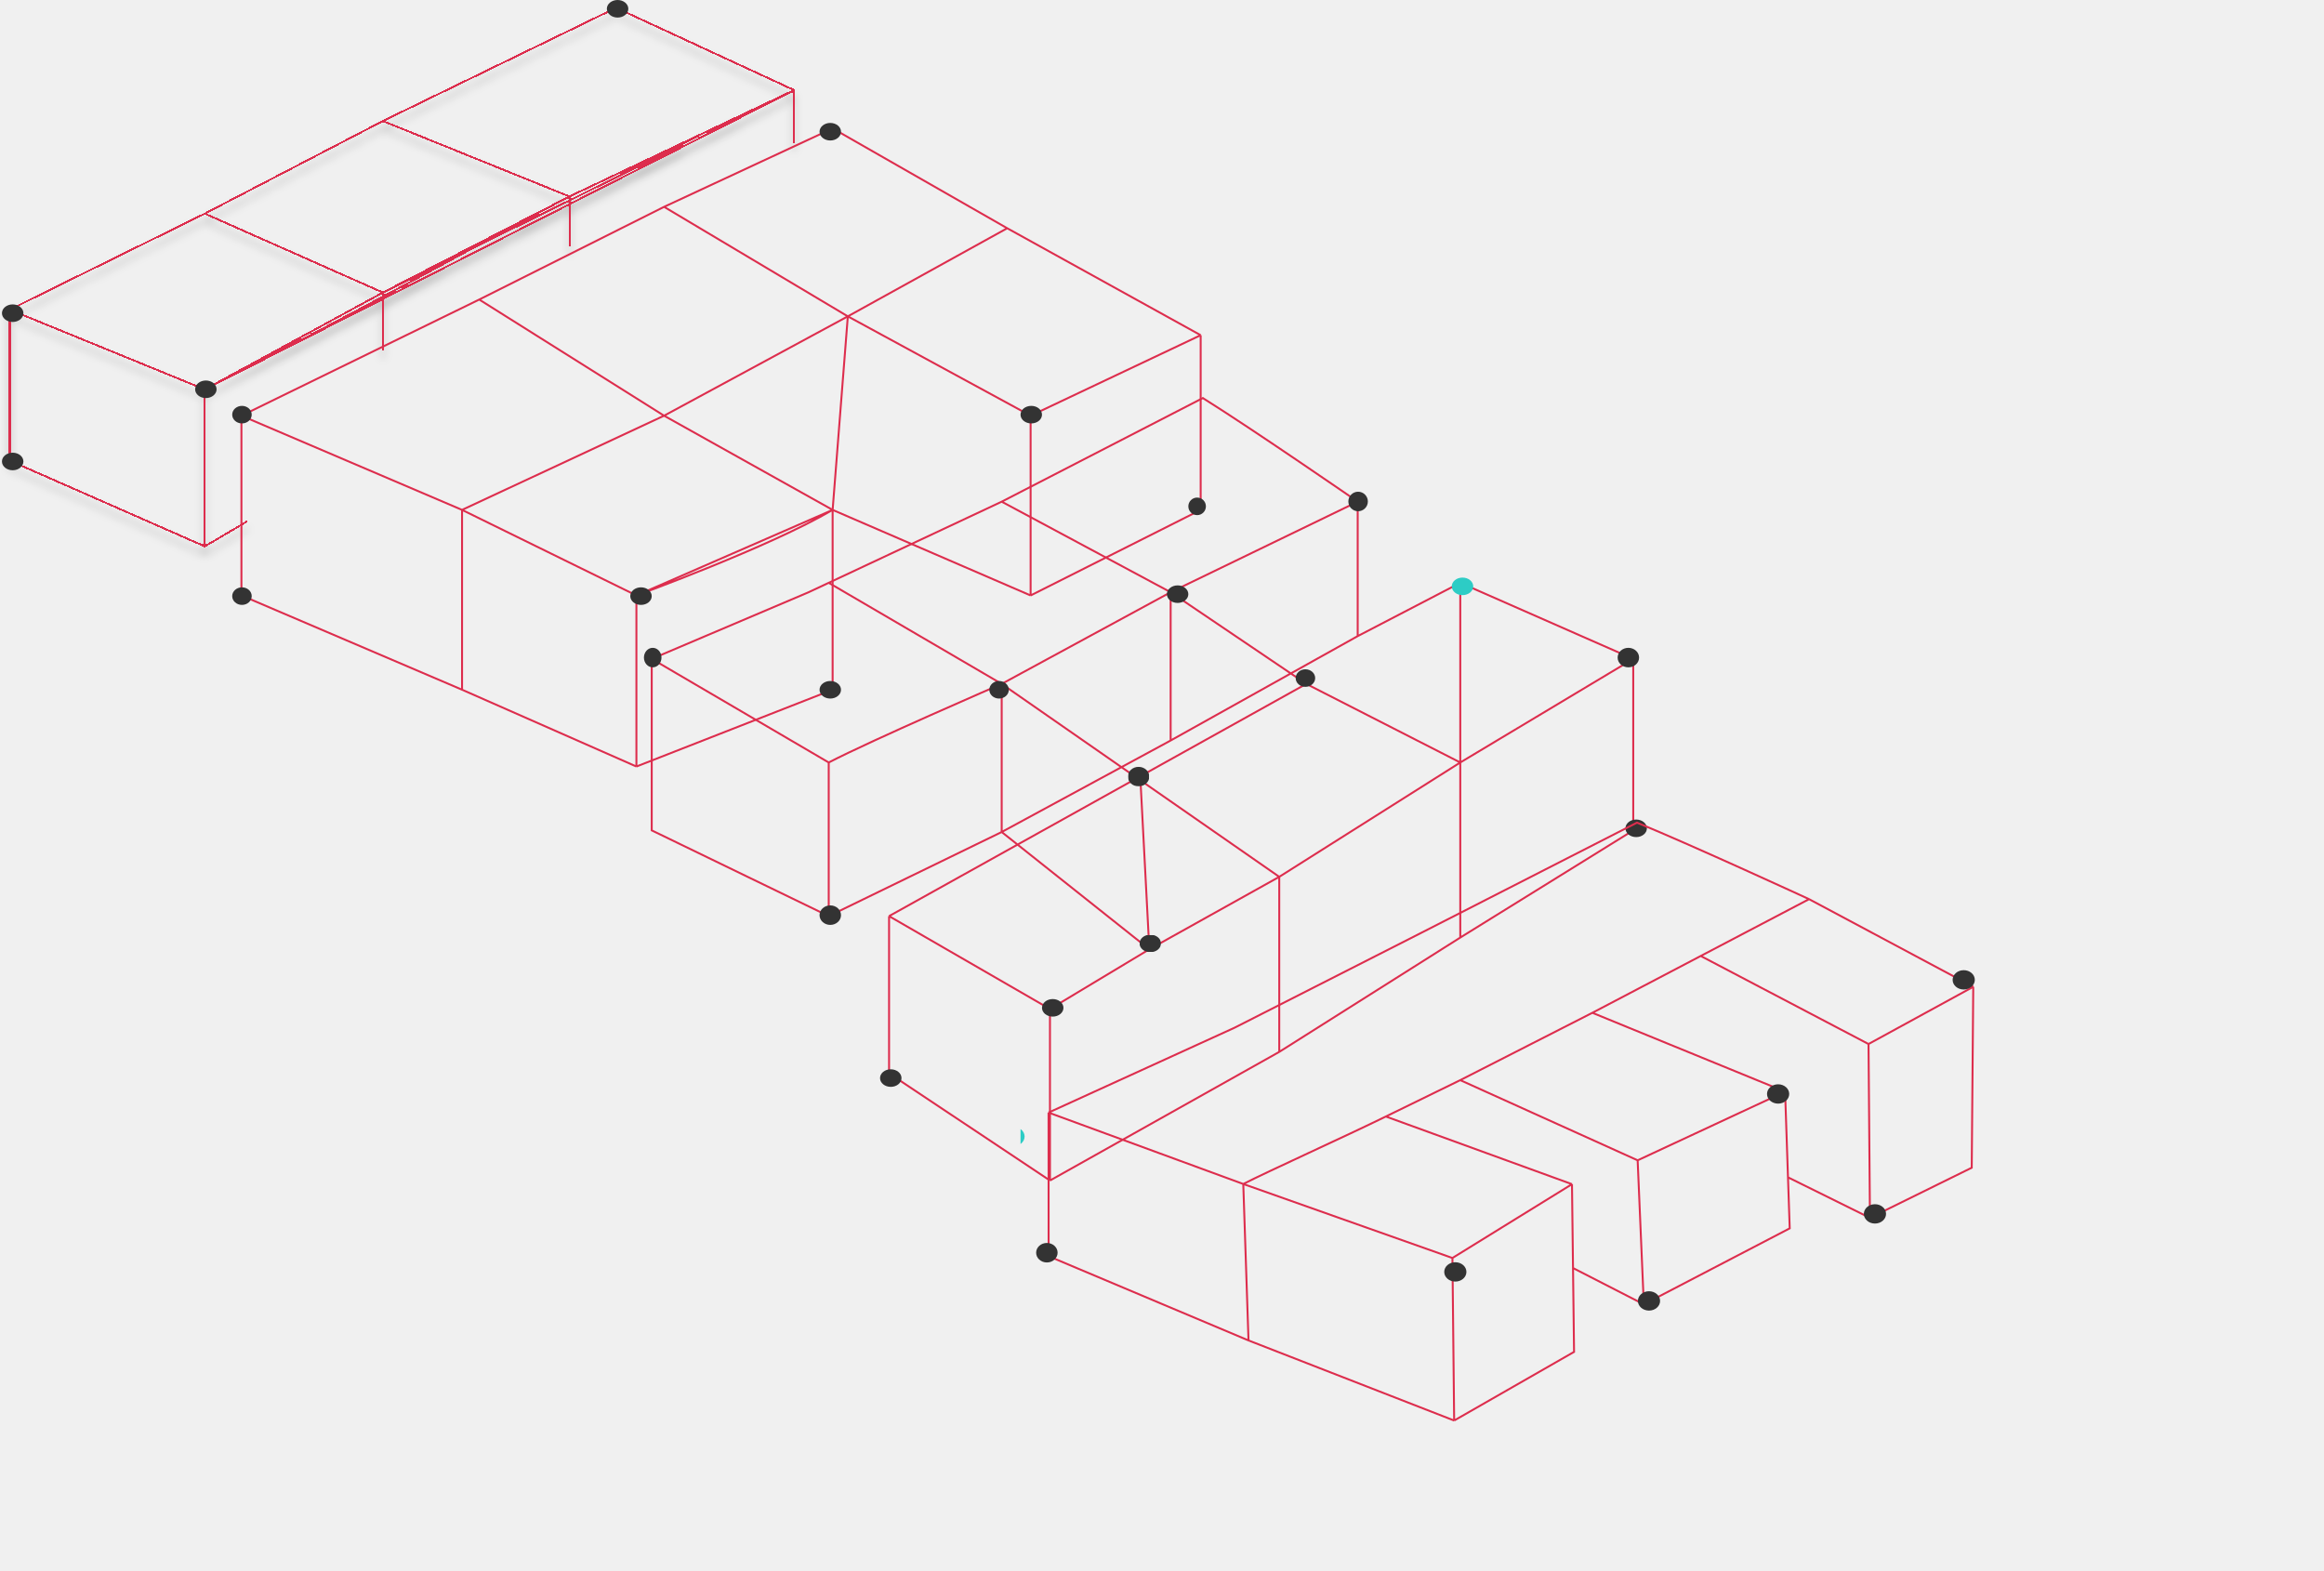
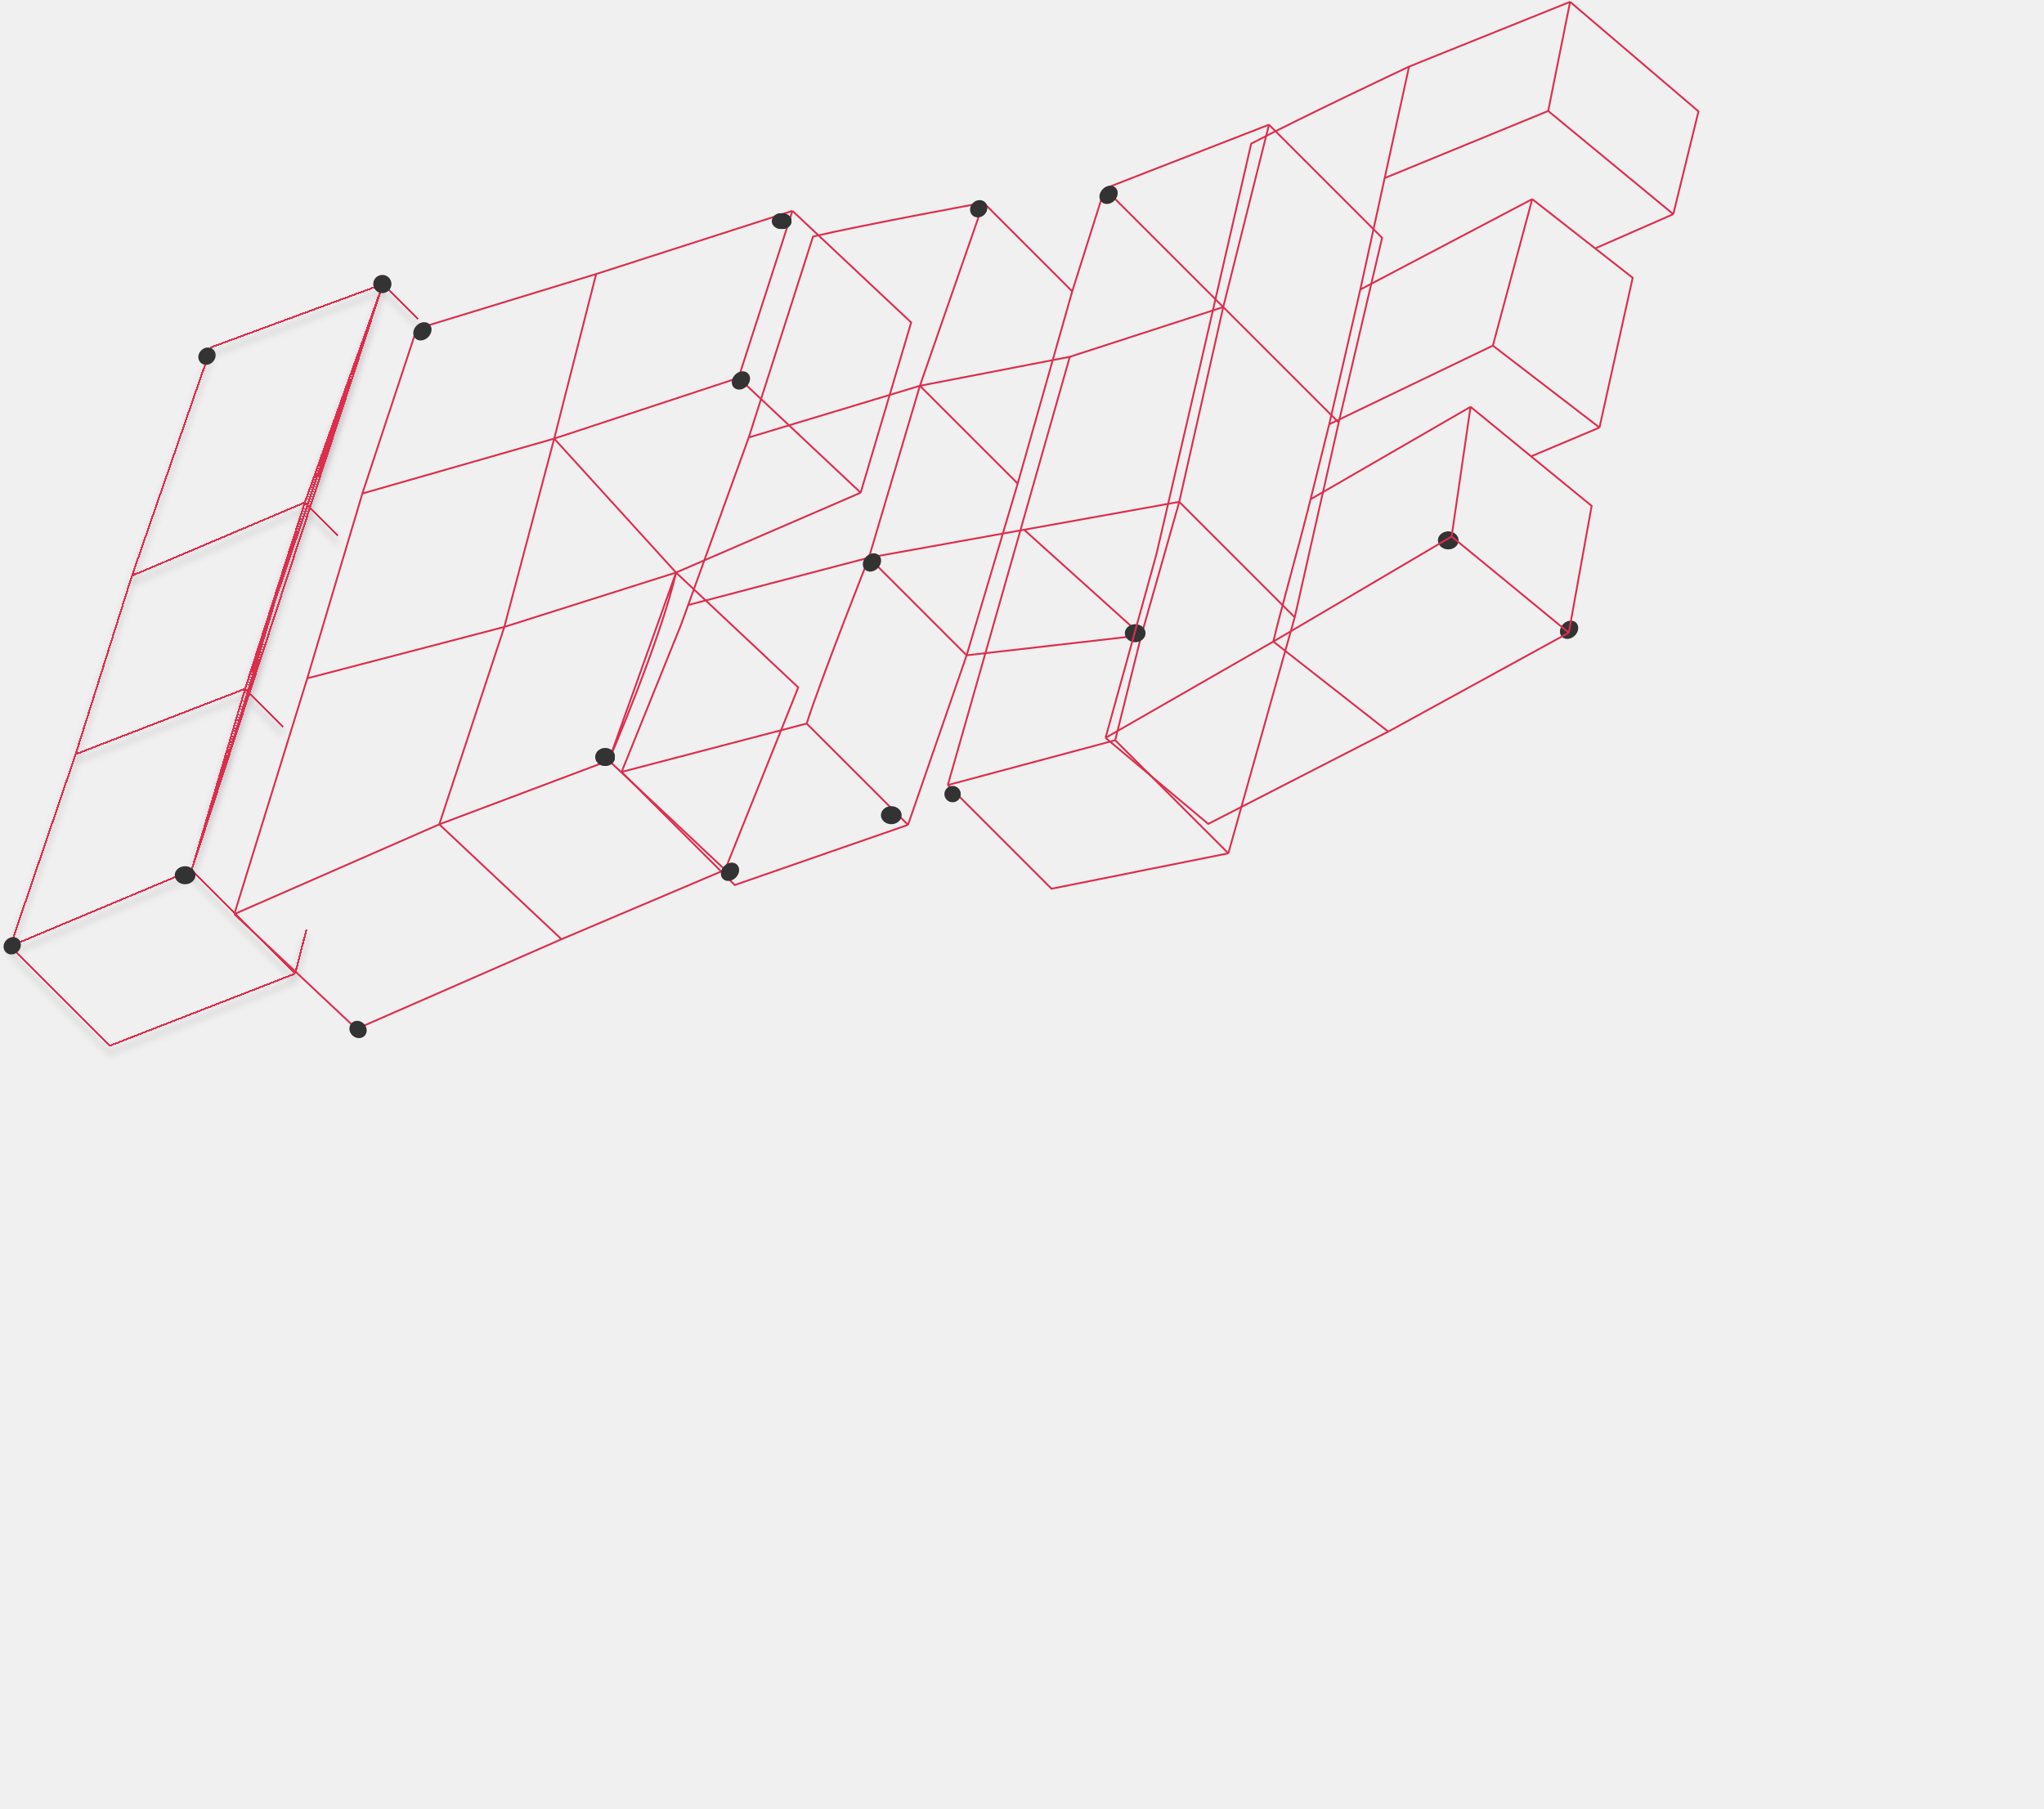
- <svg xmlns="http://www.w3.org/2000/svg" width="1191" height="805" viewBox="0 0 1191 805" fill="none">
+ <svg xmlns="http://www.w3.org/2000/svg" width="1123" height="994" viewBox="0 0 1123 994" fill="none">
  <g filter="url(#filter0_d_0_1)">
-     <path d="M5 158.701L104.957 109.478M5 158.701L104.957 199.576M5 158.701V236.051L104.957 280M104.957 109.478L196.222 149.911M104.957 109.478L196.222 62.013M196.222 149.911L104.957 199.576M196.222 149.911L291.832 100.688M196.222 149.911V179.47M196.222 149.911C364.844 66.935 368.611 64.357 349.416 73.439M104.957 199.576C104.957 213.64 104.957 280 104.957 280M104.957 199.576V280M104.957 199.576C177.969 163.011 259.962 117.096 291.832 100.688M104.957 199.576L407 46.191M104.957 280L126.631 267.205M291.832 100.688L196.222 62.013M291.832 100.688V126.464M291.832 100.688L349.416 73.439M196.222 62.013L315.735 4L407 46.191M407 46.191L349.416 73.439M407 46.191V73.439" stroke="#DD2D4D" shape-rendering="crispEdges" />
+     <path d="M5.681 519.938L41.555 414.452M5.681 519.938L105.264 478.161M5.681 519.938L60.376 574.633L162.132 535.029M41.555 414.452L134.679 378.508M41.555 414.452L72.526 316.355M134.679 378.508L105.264 478.161M134.679 378.508L167.481 276.095M134.679 378.508L155.581 399.41M134.679 378.508C195.241 200.601 196.081 196.115 188.931 216.11M105.264 478.161C115.209 488.105 162.132 535.029 162.132 535.029M105.264 478.161L162.132 535.029M105.264 478.161C131.036 400.678 156.547 310.233 167.481 276.095M105.264 478.161L210.381 156.124M162.132 535.029L168.411 510.656M167.481 276.095L72.526 316.355M167.481 276.095L185.707 294.321M167.481 276.095L188.931 216.11M72.526 316.355L116.014 190.825L210.381 156.124M210.381 156.124L188.931 216.11M210.381 156.124L229.649 175.392" stroke="#DD2D4D" shape-rendering="crispEdges" />
  </g>
-   <path d="M123.728 213.044L236.795 261.312M123.728 213.044L123.728 305.163L236.795 353.468M123.728 213.044L245.592 153.512M236.795 261.312L340.322 213.044M236.795 261.312L326.147 305.163M236.795 261.312L236.795 353.468M516.173 116.969L426.706 65.809L340.322 106.006M516.173 116.969L434.491 162.125M516.173 116.969L615.317 171.783M434.491 162.125L340.322 213.044M434.491 162.125L426.706 261.312M434.491 162.125L528.168 213.044M434.491 162.125L340.322 106.006M340.322 106.006L245.592 153.512M245.592 153.512L340.322 213.044M340.322 213.044L426.706 261.312M426.706 261.312C394.261 280.42 326.147 305.163 326.147 305.163M426.706 261.312L326.147 305.163M426.706 261.312L426.706 353.468L326.147 392.832M426.706 261.312L528.168 305.163M326.147 305.163L326.147 392.832M326.147 392.832L236.795 353.468M615.317 171.783L528.168 213.044M615.317 171.783L615.317 261.312L528.168 305.163M528.168 213.044L528.168 305.163" stroke="#DD2D4D" />
-   <path d="M334 337.667L424.705 390.767M334 337.667V425.557L424.705 469.502M334 337.667L414.398 303.512L424.705 298.679M695.789 257.1C695.789 257.1 641.847 219.869 616.422 204L513.348 257.1M695.789 257.1L695.789 326M695.789 257.1L599.93 303.512M424.705 390.767V469.502M424.705 390.767C446.391 379.485 513.348 350.484 513.348 350.484M424.705 469.502L513.348 426.393M695.789 326L748.357 298.679M695.789 326L599.93 379.5M513.348 257.1L599.93 303.512M513.348 257.1L424.705 298.679M599.93 303.512L513.348 350.484M599.93 303.512L669.434 350.484M599.93 303.512L599.93 379.5M424.705 298.679L513.348 350.484M513.348 350.484V426.393M513.348 350.484L584.469 399.922M655.59 449.361L748.357 390.767M655.59 449.361V539.082M655.59 449.361L584.469 399.922M655.59 449.361L589 486.5M748.357 390.767V480.489M748.357 390.767L837 337.667M748.357 390.767L669.434 350.484M748.357 390.767V298.679M748.357 480.489L655.59 539.082M748.357 480.489L837 425.557V337.667M655.59 539.082L538.086 605M513.348 426.393L589 486.5M513.348 426.393L599.93 379.5M538.086 517.11V605M538.086 517.11L455.627 469.502M538.086 517.11L589 486.5M538.086 605L455.627 550.069V469.502M837 337.667L748.357 298.679M455.627 469.502L669.434 350.484M584.469 399.922L589 486.5" stroke="#DD2D4D" />
-   <path d="M322 4.5C322 6.985 319.538 9 316.5 9C313.462 9 311 6.985 311 4.5C311 2.015 313.462 0 316.5 0C319.538 0 322 2.015 322 4.5Z" fill="#333333" />
+   <path d="M128.727 502.32L241.339 452.999M128.727 502.32L195.845 565.416L308.484 516.12M128.727 502.32L168.821 372.753M241.339 452.999L277.08 344.509M241.339 452.999L334.489 417.932M241.339 452.999L308.484 516.12M327.527 150.578L228.972 180.723L199.092 271.195M327.527 150.578L304.48 241.021M327.527 150.578L435.372 115.885M304.48 241.021L277.08 344.509M304.48 241.021L371.416 314.63M304.48 241.021L405.743 207.644M304.48 241.021L199.092 271.195M199.092 271.195L168.821 372.753M168.821 372.753L277.08 344.509M277.08 344.509L371.416 314.63M371.416 314.63C363.116 351.357 334.489 417.932 334.489 417.932M371.416 314.63L334.489 417.932M371.416 314.63L438.561 377.751L398.365 477.98M371.416 314.63L472.861 270.739M334.489 417.932L398.365 477.98M398.365 477.98L308.484 516.12M435.372 115.885L405.743 207.644M435.372 115.885L500.603 177.207L472.861 270.739M405.743 207.644L472.861 270.739" stroke="#DD2D4D" />
+   <path d="M341.517 424.191L443.202 397.601M341.517 424.191L403.665 486.339L498.877 453.275M341.517 424.191L374.215 343.19L378.086 332.485M540.371 111.399C540.371 111.399 475.902 123.215 446.703 129.972L411.366 240.404M540.371 111.399L589.09 160.118M540.371 111.399L505.406 211.999M443.202 397.601L498.877 453.275M443.202 397.601C450.559 374.289 477.398 306.436 477.398 306.436M498.877 453.275L531.074 360.112M589.09 160.118L606.942 103.629M589.09 160.118L559.138 265.731M411.366 240.404L505.406 211.999M411.366 240.404L378.086 332.485M505.406 211.999L477.398 306.436M505.406 211.999L587.767 196.067M505.406 211.999L559.138 265.731M378.086 332.485L477.398 306.436M477.398 306.436L531.074 360.112M477.398 306.436L562.647 291.104M647.895 275.772L672.059 168.745M647.895 275.772L711.337 339.215M647.895 275.772L562.647 291.104M647.895 275.772L627.07 349.12M672.059 168.745L735.501 232.187M672.059 168.745L697.191 68.517M672.059 168.745L587.767 196.067M672.059 168.745L606.942 103.629M735.501 232.187L711.337 339.215M735.501 232.187L759.339 130.665L697.191 68.517M711.337 339.215L674.86 468.914M531.074 360.112L627.07 349.12M531.074 360.112L559.138 265.731M612.713 406.766L674.86 468.914M612.713 406.766L520.742 431.41M612.713 406.766L627.07 349.12M674.86 468.914L577.711 488.379L520.742 431.41M697.191 68.517L606.942 103.629M520.742 431.41L587.767 196.067M562.647 291.104L627.07 349.12" stroke="#DD2D4D" />
  <g clip-path="url(#clip0_0_1)">
-     <path d="M6.5 165C9.538 165 12 162.985 12 160.5C12 158.015 9.538 156 6.5 156C3.462 156 1 158.015 1 160.5C1 162.985 3.462 165 6.5 165Z" fill="#333333" />
+     <path d="M9.899 522.899C11.852 520.947 12.01 517.939 10.253 516.182C8.496 514.425 5.488 514.583 3.536 516.536C1.583 518.488 1.425 521.496 3.182 523.253C4.939 525.01 7.947 524.852 9.899 522.899Z" fill="#333333" />
  </g>
  <g clip-path="url(#clip1_0_1)">
-     <path d="M105.5 204C108.538 204 111 201.985 111 199.5C111 197.015 108.538 195 105.5 195C102.462 195 100 197.015 100 199.5C100 201.985 102.462 204 105.5 204Z" fill="#333333" />
+     <path d="M410.253 212.253C412.401 210.105 412.718 206.939 410.96 205.182C409.203 203.425 406.037 203.741 403.889 205.889C401.741 208.037 401.425 211.203 403.182 212.96C404.939 214.718 408.105 214.401 410.253 212.253Z" fill="#333333" />
  </g>
  <g clip-path="url(#clip2_0_1)">
-     <path d="M6.5 241C9.538 241 12 238.985 12 236.5C12 234.015 9.538 232 6.5 232C3.462 232 1 234.015 1 236.5C1 238.985 3.462 241 6.5 241Z" fill="#333333" />
+     <path d="M482.253 312.253C484.401 310.105 484.718 306.939 482.96 305.182C481.203 303.425 478.037 303.741 475.889 305.889C473.741 308.037 473.425 311.203 475.182 312.96C476.939 314.718 480.105 314.401 482.253 312.253Z" fill="#333333" />
  </g>
  <g clip-path="url(#clip3_0_1)">
-     <path d="M124 310C126.761 310 129 307.985 129 305.5C129 303.015 126.761 301 124 301C121.239 301 119 303.015 119 305.5C119 307.985 121.239 310 124 310Z" fill="#333333" />
+     <path d="M526.546 439.546C528.303 437.789 528.303 434.939 526.546 433.182C524.789 431.425 521.939 431.425 520.182 433.182C518.425 434.939 518.425 437.789 520.182 439.546C521.939 441.303 524.789 441.303 526.546 439.546Z" fill="#333333" />
  </g>
  <g clip-path="url(#clip4_0_1)">
-     <path d="M124 217C126.761 217 129 214.985 129 212.5C129 210.015 126.761 208 124 208C121.239 208 119 210.015 119 212.5C119 214.985 121.239 217 124 217Z" fill="#333333" />
+     <path d="M235.253 185.253C237.401 183.105 237.718 179.939 235.96 178.182C234.203 176.425 231.037 176.741 228.889 178.889C226.741 181.037 226.425 184.203 228.182 185.96C229.939 187.718 233.105 187.401 235.253 185.253Z" fill="#333333" />
  </g>
  <g clip-path="url(#clip5_0_1)">
-     <path d="M328.5 310C331.538 310 334 307.985 334 305.5C334 303.015 331.538 301 328.5 301C325.462 301 323 303.015 323 305.5C323 307.985 325.462 310 328.5 310Z" fill="#333333" />
+     <path d="M200.253 569.253C202.01 567.496 201.852 564.488 199.899 562.536C197.947 560.583 194.939 560.425 193.182 562.182C191.425 563.939 191.583 566.947 193.536 568.899C195.488 570.852 198.496 571.01 200.253 569.253Z" fill="#333333" />
  </g>
  <g clip-path="url(#clip6_0_1)">
-     <path d="M425.5 72C428.538 72 431 69.985 431 67.5C431 65.015 428.538 63 425.5 63C422.462 63 420 65.015 420 67.5C420 69.985 422.462 72 425.5 72Z" fill="#333333" />
+     <path d="M213.607 159.607C215.559 157.654 215.559 154.488 213.607 152.536C211.654 150.583 208.488 150.583 206.536 152.536C204.583 154.488 204.583 157.654 206.536 159.607C208.488 161.559 211.654 161.559 213.607 159.607Z" fill="#333333" />
  </g>
  <g clip-path="url(#clip7_0_1)">
-     <path d="M528.5 217C531.538 217 534 214.985 534 212.5C534 210.015 531.538 208 528.5 208C525.462 208 523 210.015 523 212.5C523 214.985 525.462 217 528.5 217Z" fill="#333333" />
+     <path d="M404.253 482.253C406.401 480.105 406.718 476.939 404.96 475.182C403.203 473.425 400.037 473.741 397.889 475.889C395.741 478.037 395.425 481.203 397.182 482.96C398.939 484.718 402.105 484.401 404.253 482.253Z" fill="#333333" />
  </g>
+   <path d="M865.253 349.253C867.401 347.105 867.718 343.939 865.96 342.182C864.203 340.425 861.037 340.741 858.889 342.889C856.741 345.037 856.425 348.203 858.182 349.96C859.939 351.718 863.105 351.401 865.253 349.253Z" fill="#333333" />
  <g clip-path="url(#clip8_0_1)">
-     <path d="M613.5 264C615.985 264 618 261.985 618 259.5C618 257.015 615.985 255 613.5 255C611.015 255 609 257.015 609 259.5C609 261.985 611.015 264 613.5 264Z" fill="#333333" />
+     <path d="M540.899 117.9C542.852 115.947 543.01 112.939 541.253 111.182C539.496 109.425 536.488 109.583 534.536 111.536C532.583 113.488 532.425 116.496 534.182 118.253C535.939 120.01 538.947 119.852 540.899 117.9Z" fill="#333333" />
  </g>
  <g clip-path="url(#clip9_0_1)">
-     <path d="M425.5 358C428.538 358 431 355.985 431 353.5C431 351.015 428.538 349 425.5 349C422.462 349 420 351.015 420 353.5C420 355.985 422.462 358 425.5 358Z" fill="#333333" />
+     <path d="M116.899 198.9C118.852 196.947 119.01 193.939 117.253 192.182C115.496 190.425 112.488 190.583 110.536 192.536C108.583 194.488 108.425 197.496 110.182 199.253C111.939 201.01 114.947 200.852 116.899 198.9Z" fill="#333333" />
  </g>
  <g clip-path="url(#clip10_0_1)">
-     <path d="M334.5 342C336.985 342 339 339.761 339 337C339 334.239 336.985 332 334.5 332C332.015 332 330 334.239 330 337C330 339.761 332.015 342 334.5 342Z" fill="#333333" />
+     <path d="M612.253 110.253C614.401 108.105 614.718 104.939 612.96 103.182C611.203 101.425 608.037 101.741 605.889 103.889C603.741 106.037 603.425 109.203 605.182 110.96C606.939 112.718 610.105 112.401 612.253 110.253Z" fill="#333333" />
  </g>
  <g clip-path="url(#clip11_0_1)">
-     <path d="M425.5 474C428.538 474 431 471.761 431 469C431 466.239 428.538 464 425.5 464C422.462 464 420 466.239 420 469C420 471.761 422.462 474 425.5 474Z" fill="#333333" />
+     <mask id="mask0_0_1" style="mask-type:luminance" maskUnits="userSpaceOnUse" x="327" y="411" width="11" height="10">
+       <path d="M338 411H327V421H338V411Z" fill="white" />
+     </mask>
+     <g mask="url(#mask0_0_1)">
+       <path d="M332.5 421C335.538 421 338 418.761 338 416C338 413.239 335.538 411 332.5 411C329.462 411 327 413.239 327 416C327 418.761 329.462 421 332.5 421Z" fill="#333333" />
+     </g>
  </g>
+   <mask id="mask1_0_1" style="mask-type:luminance" maskUnits="userSpaceOnUse" x="424" y="117" width="11" height="9">
+     <path d="M435 117H424V126H435V117Z" fill="white" />
+   </mask>
+   <g mask="url(#mask1_0_1)">
+     <mask id="mask2_0_1" style="mask-type:luminance" maskUnits="userSpaceOnUse" x="424" y="117" width="11" height="9">
+       <path d="M435 117H424V126H435V117Z" fill="white" />
+     </mask>
+     <g mask="url(#mask2_0_1)">
+       <path d="M429.5 126C432.538 126 435 123.985 435 121.5C435 119.015 432.538 117 429.5 117C426.462 117 424 119.015 424 121.5C424 123.985 426.462 126 429.5 126Z" fill="#333333" />
+     </g>
+   </g>
+   <path d="M489.686 452.912C492.827 452.912 495.373 450.693 495.373 447.956C495.373 445.219 492.827 443 489.686 443C486.546 443 484 445.219 484 447.956C484 450.693 486.546 452.912 489.686 452.912Z" fill="#333333" />
  <g clip-path="url(#clip12_0_1)">
-     <path d="M456.5 557C459.538 557 462 554.985 462 552.5C462 550.015 459.538 548 456.5 548C453.462 548 451 550.015 451 552.5C451 554.985 453.462 557 456.5 557Z" fill="#333333" />
+     <path d="M795.686 301.912C798.827 301.912 801.373 299.693 801.373 296.956C801.373 294.219 798.827 292 795.686 292C792.546 292 790 294.219 790 296.956C790 299.693 792.546 301.912 795.686 301.912Z" fill="#333333" />
  </g>
  <g clip-path="url(#clip13_0_1)">
-     <path d="M834.5 342C837.538 342 840 339.761 840 337C840 334.239 837.538 332 834.5 332C831.462 332 829 334.239 829 337C829 339.761 831.462 342 834.5 342Z" fill="#333333" />
+     <path d="M623.686 352.912C626.827 352.912 629.373 350.693 629.373 347.956C629.373 345.219 626.827 343 623.686 343C620.546 343 618 345.219 618 347.956C618 350.693 620.546 352.912 623.686 352.912Z" fill="#333333" />
  </g>
  <g clip-path="url(#clip14_0_1)">
-     <path d="M696 262C698.761 262 701 259.761 701 257C701 254.239 698.761 252 696 252C693.239 252 691 254.239 691 257C691 259.761 693.239 262 696 262Z" fill="#333333" />
+     <path d="M101.686 485.912C104.827 485.912 107.373 483.693 107.373 480.956C107.373 478.219 104.827 476 101.686 476C98.546 476 96 478.219 96 480.956C96 483.693 98.546 485.912 101.686 485.912Z" fill="#333333" />
  </g>
-   <g clip-path="url(#clip15_0_1)">
-     <path d="M749.5 305C752.538 305 755 302.985 755 300.5C755 298.015 752.538 296 749.5 296C746.462 296 744 298.015 744 300.5C744 302.985 746.462 305 749.5 305Z" fill="#2DCCC5" />
-   </g>
-   <g clip-path="url(#clip16_0_1)">
-     <path d="M539.5 521C542.538 521 545 518.985 545 516.5C545 514.015 542.538 512 539.5 512C536.462 512 534 514.015 534 516.5C534 518.985 536.462 521 539.5 521Z" fill="#333333" />
-   </g>
-   <g clip-path="url(#clip17_0_1)">
-     <path d="M838.5 429C841.538 429 844 426.985 844 424.5C844 422.015 841.538 420 838.5 420C835.462 420 833 422.015 833 424.5C833 426.985 835.462 429 838.5 429Z" fill="#333333" />
-   </g>
-   <g clip-path="url(#clip18_0_1)">
-     <path d="M669 352C671.761 352 674 349.985 674 347.5C674 345.015 671.761 343 669 343C666.239 343 664 345.015 664 347.5C664 349.985 666.239 352 669 352Z" fill="#333333" />
-   </g>
-   <g clip-path="url(#clip19_0_1)">
-     <path d="M512 358C514.761 358 517 355.985 517 353.5C517 351.015 514.761 349 512 349C509.239 349 507 351.015 507 353.5C507 355.985 509.239 358 512 358Z" fill="#333333" />
-   </g>
-   <g clip-path="url(#clip20_0_1)">
-     <path d="M603.5 309C606.538 309 609 306.985 609 304.5C609 302.015 606.538 300 603.5 300C600.462 300 598 302.015 598 304.5C598 306.985 600.462 309 603.5 309Z" fill="#333333" />
-   </g>
-   <g clip-path="url(#clip21_0_1)">
-     <g clip-path="url(#clip22_0_1)">
-       <mask id="mask0_0_1" style="mask-type:luminance" maskUnits="userSpaceOnUse" x="584" y="479" width="11" height="9">
-         <path d="M595 479H584V488H595V479Z" fill="white" />
-       </mask>
-       <g mask="url(#mask0_0_1)">
-         <mask id="mask1_0_1" style="mask-type:luminance" maskUnits="userSpaceOnUse" x="584" y="479" width="11" height="9">
-           <path d="M595 479H584V488H595V479Z" fill="white" />
-         </mask>
-         <g mask="url(#mask1_0_1)">
-           <path d="M589.5 488C592.538 488 595 485.985 595 483.5C595 481.015 592.538 479 589.5 479C586.462 479 584 481.015 584 483.5C584 485.985 586.462 488 589.5 488Z" fill="#333333" />
-         </g>
-       </g>
-     </g>
-     <g clip-path="url(#clip23_0_1)">
-       <mask id="mask2_0_1" style="mask-type:luminance" maskUnits="userSpaceOnUse" x="578" y="393" width="11" height="10">
-         <path d="M589 393H578V403H589V393Z" fill="white" />
-       </mask>
-       <g mask="url(#mask2_0_1)">
-         <path d="M583.5 403C586.538 403 589 400.761 589 398C589 395.239 586.538 393 583.5 393C580.462 393 578 395.239 578 398C578 400.761 580.462 403 583.5 403Z" fill="#333333" />
-       </g>
-     </g>
-     <path d="M537.36 570.178L637.151 606.781M537.36 570.178L537.396 643.79L639.834 686.956M537.36 570.178L632.69 526.69L728.052 478.221L838.93 421.588C867.144 433.146 927.112 460.806 927.112 460.806M637.151 606.781L639.834 686.956M637.151 606.781L744.339 644.705M637.151 606.781C649.148 600.603 689.305 582.453 710.216 572.193M639.834 686.956L745.224 728.005M927.112 460.806L1011.25 505.718M927.112 460.806L871.582 489.925M816.053 519.045L748.346 553.557M816.053 519.045L914.817 559.457M816.053 519.045L871.582 489.925M748.346 553.557L839.256 594.648M748.346 553.557C748.346 553.557 729.96 562.506 710.216 572.193M914.817 559.457L839.256 594.648M914.817 559.457L916.305 603.361M839.256 594.648L842.421 668.458M842.421 668.458L917.191 629.515L916.305 603.361M842.421 668.458L806.138 649.85M745.224 728.005L744.339 644.705M745.224 728.005L806.67 692.826L806.138 649.85M744.339 644.705L805.607 606.873M805.607 606.873L710.216 572.193M805.607 606.873L806.138 649.85M1011.25 505.718L1010.47 598.444L958.311 624.141M1011.25 505.718L957.576 535.048M958.311 624.141L957.576 535.048M958.311 624.141L916.305 603.361M957.576 535.048L871.582 489.925" stroke="#DD2D4D" />
-     <path d="M519.398 587.404C522.539 587.404 525.085 585.185 525.085 582.447C525.085 579.71 522.539 577.491 519.398 577.491C516.258 577.491 513.712 579.71 513.712 582.447C513.712 585.185 516.258 587.404 519.398 587.404Z" fill="#2DCCC5" />
-     <g clip-path="url(#clip24_0_1)">
-       <path d="M1006.36 507.114C1009.5 507.114 1012.05 504.895 1012.05 502.158C1012.05 499.421 1009.5 497.202 1006.36 497.202C1003.22 497.202 1000.68 499.421 1000.68 502.158C1000.68 504.895 1003.22 507.114 1006.36 507.114Z" fill="#333333" />
-     </g>
-     <path d="M745.822 656.789C748.963 656.789 751.508 654.571 751.508 651.833C751.508 649.096 748.963 646.877 745.822 646.877C742.681 646.877 740.136 649.096 740.136 651.833C740.136 654.571 742.681 656.789 745.822 656.789Z" fill="#333333" />
-     <g clip-path="url(#clip25_0_1)">
-       <path d="M911.246 565.596C914.386 565.596 916.932 563.378 916.932 560.64C916.932 557.903 914.386 555.684 911.246 555.684C908.105 555.684 905.559 557.903 905.559 560.64C905.559 563.378 908.105 565.596 911.246 565.596Z" fill="#333333" />
-     </g>
-     <g clip-path="url(#clip26_0_1)">
-       <path d="M845.076 671.658C848.217 671.658 850.763 669.439 850.763 666.702C850.763 663.965 848.217 661.746 845.076 661.746C841.936 661.746 839.39 663.965 839.39 666.702C839.39 669.439 841.936 671.658 845.076 671.658Z" fill="#333333" />
-     </g>
-     <g clip-path="url(#clip27_0_1)">
-       <path d="M960.873 627.053C964.013 627.053 966.559 624.834 966.559 622.096C966.559 619.359 964.013 617.14 960.873 617.14C957.732 617.14 955.186 619.359 955.186 622.096C955.186 624.834 957.732 627.053 960.873 627.053Z" fill="#333333" />
-     </g>
-     <path d="M536.5 647C539.538 647 542 644.761 542 642C542 639.239 539.538 637 536.5 637C533.462 637 531 639.239 531 642C531 644.761 533.462 647 536.5 647Z" fill="#333333" />
-   </g>
+   <path d="M607.403 405.466L699.587 352.55M607.403 405.466L663.816 452.755L762.729 402.029M607.403 405.466L635.366 304.485L659.534 200.278L687.422 78.938C714.411 64.753 774.146 36.595 774.146 36.595M699.587 352.55L762.729 402.029M699.587 352.55L797.537 294.815M699.587 352.55C702.565 339.388 714.474 296.959 720.056 274.345M762.729 402.029L861.917 347.682M774.146 36.595L862.633 1.013M774.146 36.595L760.76 97.851M747.373 159.106L730.289 233.157M747.373 159.106L841.815 109.425M747.373 159.106L760.76 97.851M730.289 233.157L820.203 189.929M730.289 233.157C730.289 233.157 725.326 252.994 720.056 274.345M841.815 109.425L820.203 189.929M841.815 109.425L876.403 136.506M820.203 189.929L878.779 234.948M878.779 234.948L897.008 152.639L876.403 136.506M878.779 234.948L841.202 250.781M861.917 347.682L797.537 294.815M861.917 347.682L874.466 277.999L841.202 250.781M797.537 294.815L807.939 223.563M807.939 223.563L720.056 274.345M807.939 223.563L841.202 250.781M862.633 1.013L933.166 61.21L919.323 117.685M862.633 1.013L850.601 60.98M919.323 117.685L850.601 60.98M919.323 117.685L876.403 136.506M850.601 60.98L760.76 97.851" stroke="#DD2D4D" />
  <defs>
-     <filter id="filter0_d_0_1" x="0.5" y="3.447" width="411" height="285.114" filterUnits="userSpaceOnUse" color-interpolation-filters="sRGB">
+     <filter id="filter0_d_0_1" x="1.107" y="155.545" width="232.895" height="427.672" filterUnits="userSpaceOnUse" color-interpolation-filters="sRGB">
      <feFlood flood-opacity="0" result="BackgroundImageFix" />
      <feColorMatrix in="SourceAlpha" type="matrix" values="0 0 0 0 0 0 0 0 0 0 0 0 0 0 0 0 0 0 127 0" result="hardAlpha" />
      <feOffset dy="4" />
      <feGaussianBlur stdDeviation="2" />
      <feComposite in2="hardAlpha" operator="out" />
      <feColorMatrix type="matrix" values="0 0 0 0 0 0 0 0 0 0 0 0 0 0 0 0 0 0 0.25 0" />
      <feBlend mode="normal" in2="BackgroundImageFix" result="effect1_dropShadow_0_1" />
      <feBlend mode="normal" in="SourceGraphic" in2="effect1_dropShadow_0_1" result="shape" />
    </filter>
    <clipPath id="clip0_0_1">
-       <rect width="11" height="9" fill="white" transform="translate(1 156)" />
+       <rect width="10" height="9" fill="white" transform="translate(0 520.071) rotate(-45)" />
    </clipPath>
    <clipPath id="clip1_0_1">
-       <rect width="11" height="9" fill="white" transform="translate(100 195)" />
+       <rect width="11" height="9" fill="white" transform="translate(400 209.778) rotate(-45)" />
    </clipPath>
    <clipPath id="clip2_0_1">
-       <rect width="11" height="9" fill="white" transform="translate(1 232)" />
+       <rect width="11" height="9" fill="white" transform="translate(472 309.778) rotate(-45)" />
    </clipPath>
    <clipPath id="clip3_0_1">
-       <rect width="10" height="9" fill="white" transform="translate(119 301)" />
+       <rect width="9" height="9" fill="white" transform="translate(517 436.364) rotate(-45)" />
    </clipPath>
    <clipPath id="clip4_0_1">
-       <rect width="10" height="9" fill="white" transform="translate(119 208)" />
+       <rect width="11" height="9" fill="white" transform="translate(225 182.778) rotate(-45)" />
    </clipPath>
    <clipPath id="clip5_0_1">
-       <rect width="11" height="9" fill="white" transform="translate(323 301)" />
+       <rect width="9" height="10" fill="white" transform="translate(190 565.364) rotate(-45)" />
    </clipPath>
    <clipPath id="clip6_0_1">
-       <rect width="11" height="9" fill="white" transform="translate(420 63)" />
+       <rect width="10" height="10" fill="white" transform="translate(203 156.071) rotate(-45)" />
    </clipPath>
    <clipPath id="clip7_0_1">
-       <rect width="11" height="9" fill="white" transform="translate(523 208)" />
+       <rect width="11" height="9" fill="white" transform="translate(394 479.778) rotate(-45)" />
    </clipPath>
    <clipPath id="clip8_0_1">
-       <rect width="9" height="9" fill="white" transform="translate(609 255)" />
+       <rect width="10" height="9" fill="white" transform="translate(531 115.071) rotate(-45)" />
    </clipPath>
    <clipPath id="clip9_0_1">
-       <rect width="11" height="9" fill="white" transform="translate(420 349)" />
+       <rect width="10" height="9" fill="white" transform="translate(107 196.071) rotate(-45)" />
    </clipPath>
    <clipPath id="clip10_0_1">
-       <rect width="9" height="10" fill="white" transform="translate(330 332)" />
+       <rect width="11" height="9" fill="white" transform="translate(602 107.778) rotate(-45)" />
    </clipPath>
    <clipPath id="clip11_0_1">
-       <rect width="11" height="10" fill="white" transform="translate(420 464)" />
+       <rect width="11" height="10" fill="white" transform="translate(327 411)" />
    </clipPath>
    <clipPath id="clip12_0_1">
-       <rect width="11" height="9" fill="white" transform="translate(451 548)" />
+       <rect width="11.373" height="9.912" fill="white" transform="translate(790 292)" />
    </clipPath>
    <clipPath id="clip13_0_1">
-       <rect width="11" height="10" fill="white" transform="translate(829 332)" />
+       <rect width="11.373" height="9.912" fill="white" transform="translate(618 343)" />
    </clipPath>
    <clipPath id="clip14_0_1">
-       <rect width="10" height="10" fill="white" transform="translate(691 252)" />
-     </clipPath>
-     <clipPath id="clip15_0_1">
-       <rect width="11" height="9" fill="white" transform="translate(744 296)" />
-     </clipPath>
-     <clipPath id="clip16_0_1">
-       <rect width="11" height="9" fill="white" transform="translate(534 512)" />
-     </clipPath>
-     <clipPath id="clip17_0_1">
-       <rect width="11" height="9" fill="white" transform="translate(833 420)" />
-     </clipPath>
-     <clipPath id="clip18_0_1">
-       <rect width="10" height="9" fill="white" transform="translate(664 343)" />
-     </clipPath>
-     <clipPath id="clip19_0_1">
-       <rect width="10" height="9" fill="white" transform="translate(507 349)" />
-     </clipPath>
-     <clipPath id="clip20_0_1">
-       <rect width="11" height="9" fill="white" transform="translate(598 300)" />
-     </clipPath>
-     <clipPath id="clip21_0_1">
-       <rect width="615" height="412" fill="white" transform="translate(523 393)" />
-     </clipPath>
-     <clipPath id="clip22_0_1">
-       <rect width="11" height="9" fill="white" transform="translate(584 479)" />
-     </clipPath>
-     <clipPath id="clip23_0_1">
-       <rect width="11" height="10" fill="white" transform="translate(578 393)" />
-     </clipPath>
-     <clipPath id="clip24_0_1">
-       <rect width="11.373" height="9.912" fill="white" transform="translate(1000.68 497.202)" />
-     </clipPath>
-     <clipPath id="clip25_0_1">
-       <rect width="11.373" height="9.912" fill="white" transform="translate(905.559 555.684)" />
-     </clipPath>
-     <clipPath id="clip26_0_1">
-       <rect width="11.373" height="9.912" fill="white" transform="translate(839.39 661.746)" />
-     </clipPath>
-     <clipPath id="clip27_0_1">
-       <rect width="11.373" height="9.912" fill="white" transform="translate(955.186 617.14)" />
+       <rect width="11.373" height="9.912" fill="white" transform="translate(96 476)" />
    </clipPath>
  </defs>
</svg>
